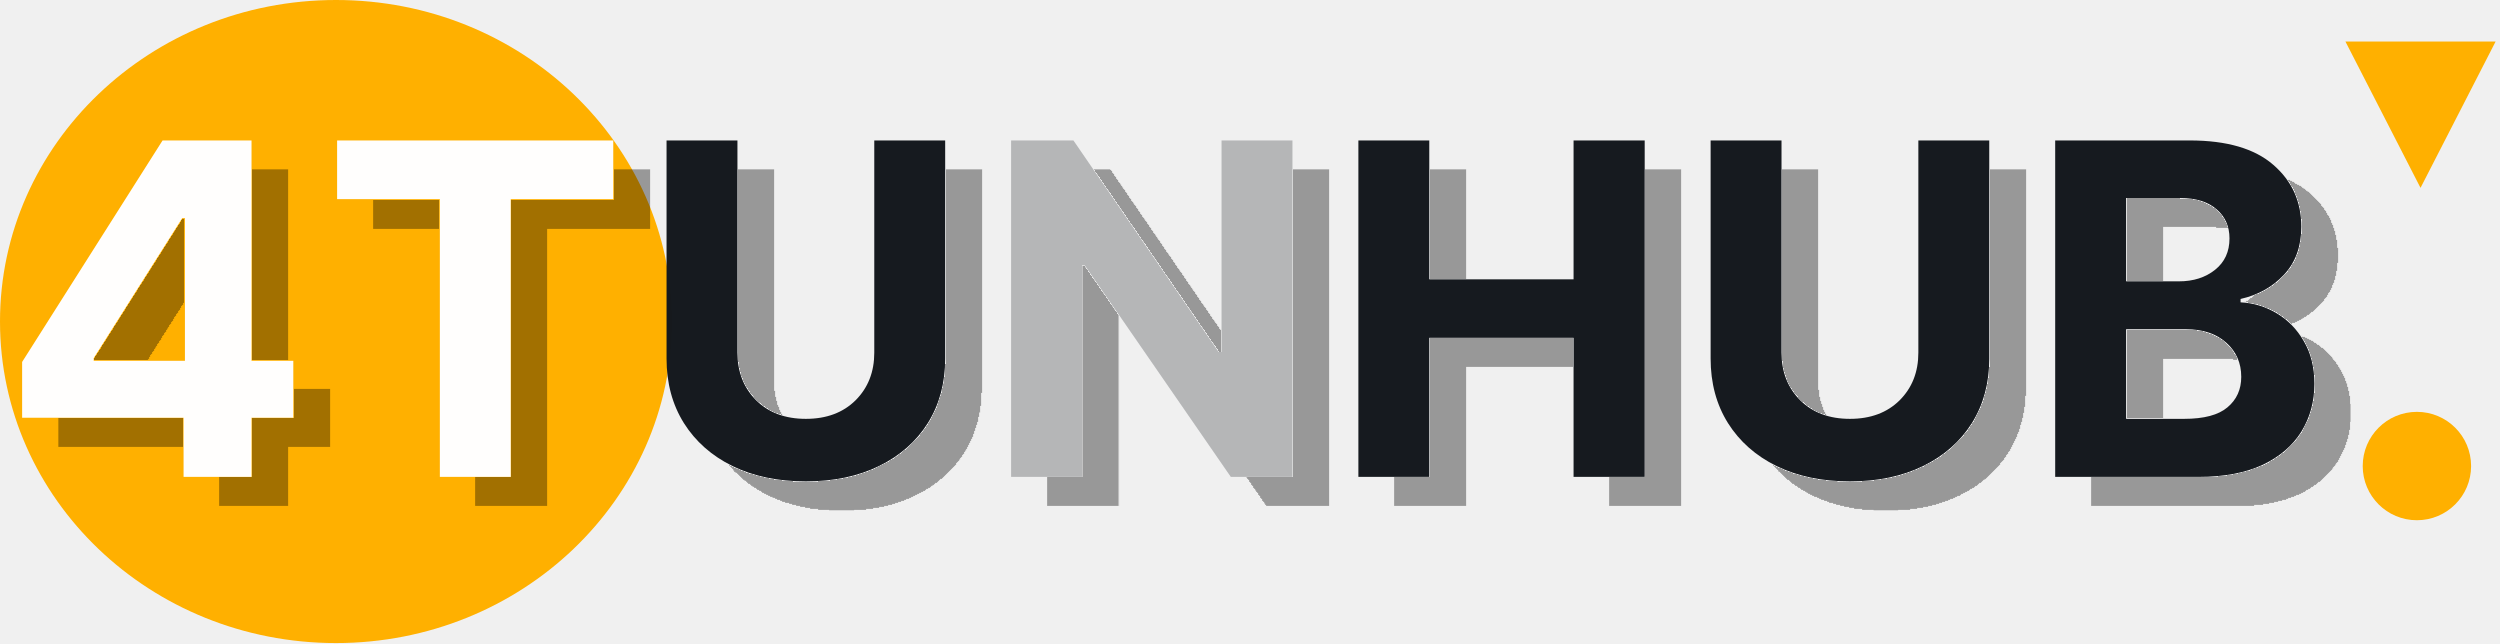
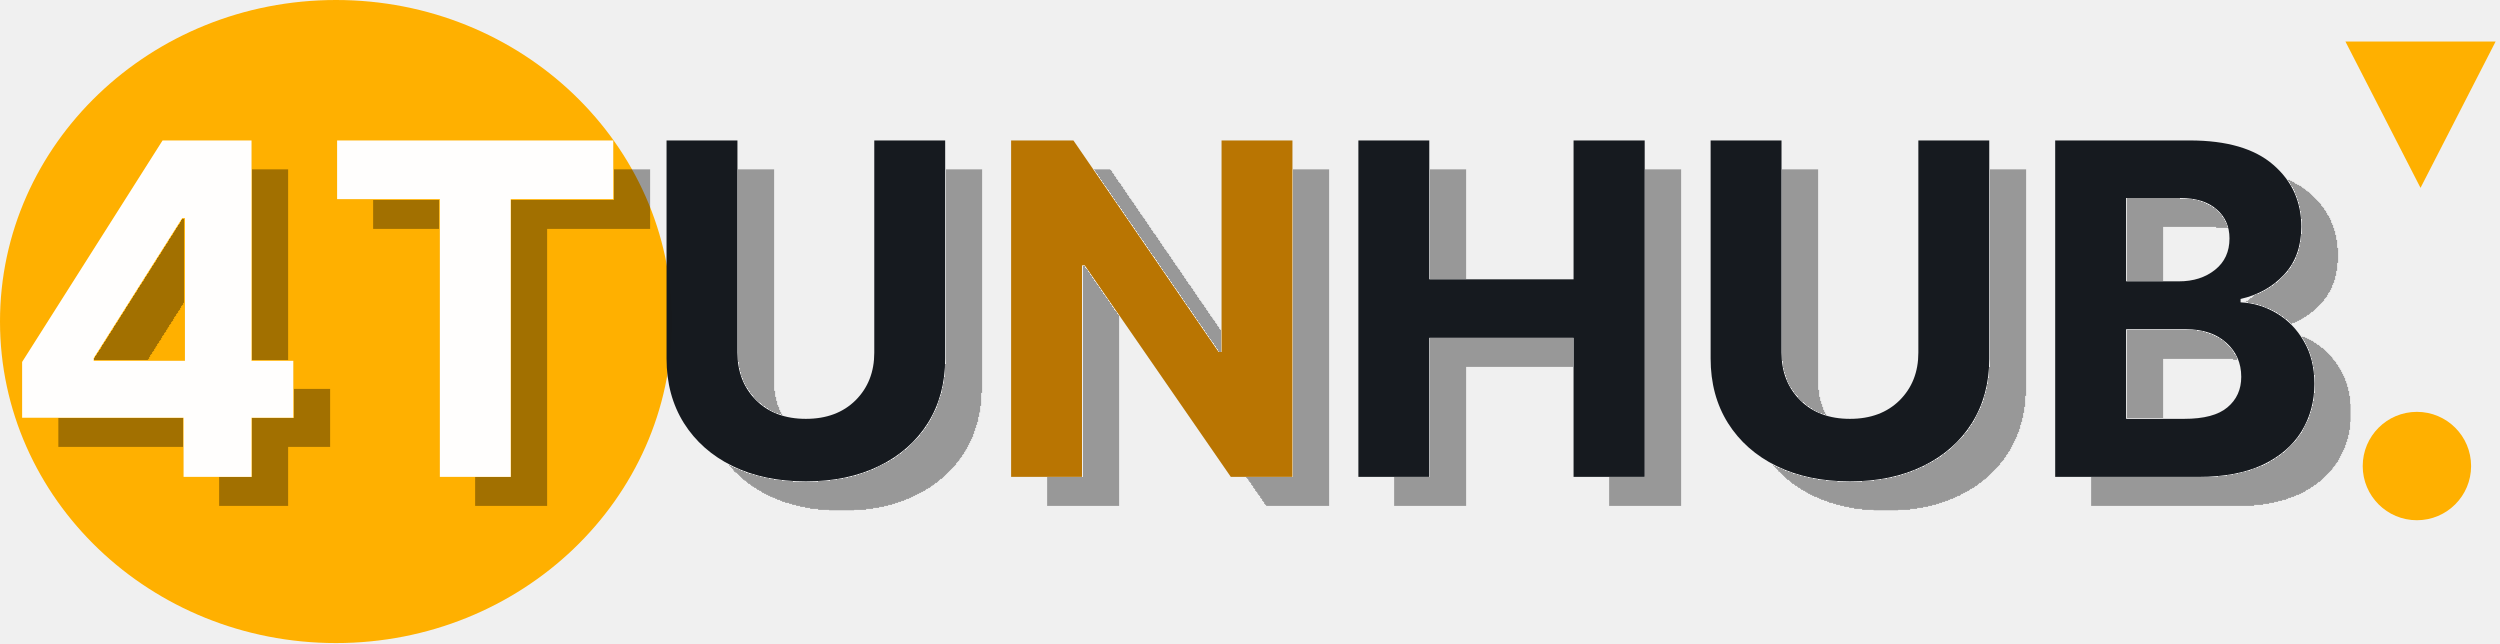
<svg xmlns="http://www.w3.org/2000/svg" viewBox="0 0 346 89" fill="none">
  <ellipse cx="46.5" cy="44.5" rx="46.5" ry="44.5" fill="#FFB000" />
  <g opacity="0.99" filter="url(#filter0_d_0_1)">
    <path d="M3.062 57.812V50.094L22.5 19.438H34.812V49.938H40.594V57.812H34.812V66H25.406V57.812H3.062ZM12.969 49.938H25.594V30.188H25.219L12.969 49.562V49.938ZM46.656 27.562V19.438H84.875V27.562H70.688V66H60.875V27.562H46.656Z" fill="#FFFFFF" />
    <path d="M121 19.438H130.812V49.625C130.812 53.021 130.01 56 128.406 58.562C126.802 61.104 124.552 63.083 121.656 64.5C118.76 65.917 115.385 66.625 111.531 66.625C107.656 66.625 104.271 65.917 101.375 64.5C98.5 63.083 96.26 61.104 94.656 58.562C93.052 56 92.25 53.021 92.25 49.625V19.438H102.062V48.812C102.062 51.479 102.927 53.677 104.656 55.406C106.385 57.115 108.677 57.969 111.531 57.969C114.385 57.969 116.677 57.115 118.406 55.406C120.135 53.677 121 51.479 121 48.812V19.438ZM188 66V19.438H197.812V38.656H217.781V19.438H227.625V66H217.781V46.75H197.812V66H188ZM265.5 19.438H275.312V49.625C275.312 53.021 274.51 56 272.906 58.562C271.302 61.104 269.052 63.083 266.156 64.5C263.26 65.917 259.885 66.625 256.031 66.625C252.156 66.625 248.771 65.917 245.875 64.5C243 63.083 240.76 61.104 239.156 58.562C237.552 56 236.75 53.021 236.75 49.625V19.438H246.562V48.812C246.562 51.479 247.427 53.677 249.156 55.406C250.885 57.115 253.177 57.969 256.031 57.969C258.885 57.969 261.177 57.115 262.906 55.406C264.635 53.677 265.5 51.479 265.5 48.812V19.438ZM284.438 66V19.438H303.062C308.188 19.438 312.042 20.562 314.625 22.812C317.208 25.042 318.5 27.896 318.5 31.375C318.5 34.104 317.698 36.323 316.094 38.031C314.51 39.719 312.51 40.833 310.094 41.375V41.844C311.865 41.927 313.521 42.427 315.062 43.344C316.625 44.26 317.885 45.552 318.844 47.219C319.823 48.865 320.312 50.833 320.312 53.125C320.312 55.583 319.708 57.792 318.5 59.75C317.292 61.688 315.5 63.219 313.125 64.344C310.75 65.448 307.812 66 304.312 66H284.438ZM301.562 38.938C303.562 38.938 305.229 38.406 306.562 37.344C307.896 36.281 308.562 34.833 308.562 33C308.562 31.333 307.969 29.99 306.781 28.969C305.594 27.927 303.917 27.406 301.75 27.406H294.25V38.938H301.562ZM302.281 57.969C305.031 57.969 307.031 57.438 308.281 56.375C309.552 55.312 310.188 53.906 310.188 52.156C310.188 50.24 309.5 48.667 308.125 47.438C306.75 46.188 304.885 45.562 302.531 45.562H294.25V57.969H302.281Z" fill="#14181D" />
-     <path d="M178.875 19.438V66H170.344L150.125 36.719H149.75V66H139.938V19.438H148.562L168.656 48.719H169.062V19.438H178.875Z" fill="#14181D" fill-opacity="0.27" />
+     <path d="M178.875 19.438V66H170.344L150.125 36.719H149.75V66H139.938V19.438H148.562L168.656 48.719H169.062V19.438H178.875Z" fill="#B87400" />
  </g>
  <path d="M335 26L324.608 5.75H345.392L335 26Z" fill="#FFB000" />
  <circle cx="334.5" cy="64.5" r="7.5" fill="#FFB000" />
  <defs>
    <filter id="filter0_d_0_1" x="3.062" y="19.438" width="322.25" height="51.188" filterUnits="userSpaceOnUse" color-interpolation-filters="sRGB">
      <feFlood flood-opacity="0" result="BackgroundImageFix" />
      <feColorMatrix in="SourceAlpha" type="matrix" values="0 0 0 0 0 0 0 0 0 0 0 0 0 0 0 0 0 0 127 0" result="hardAlpha" />
      <feOffset dx="5" dy="4" />
      <feComposite in2="hardAlpha" operator="out" />
      <feColorMatrix type="matrix" values="0 0 0 0 0 0 0 0 0 0 0 0 0 0 0 0 0 0 0.37 0" />
      <feBlend mode="normal" in2="BackgroundImageFix" result="effect1_dropShadow_0_1" />
      <feBlend mode="normal" in="SourceGraphic" in2="effect1_dropShadow_0_1" result="shape" />
    </filter>
  </defs>
</svg>
